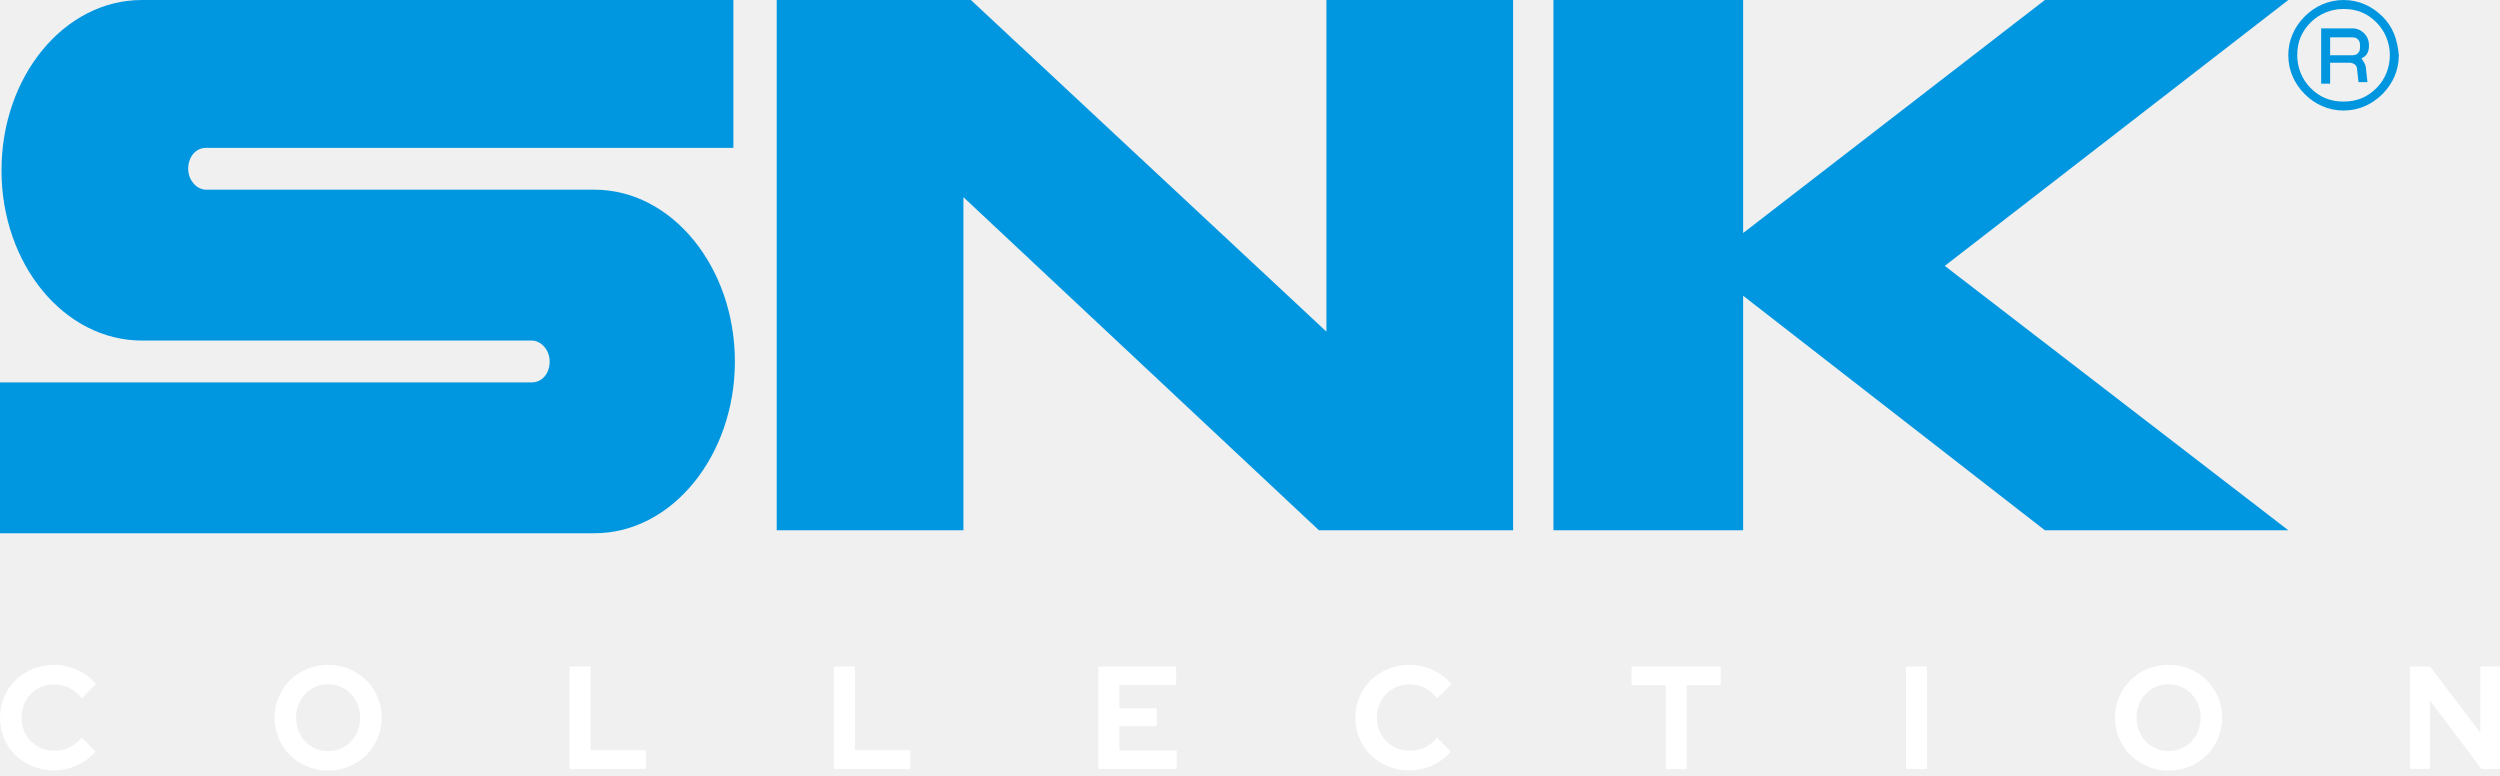
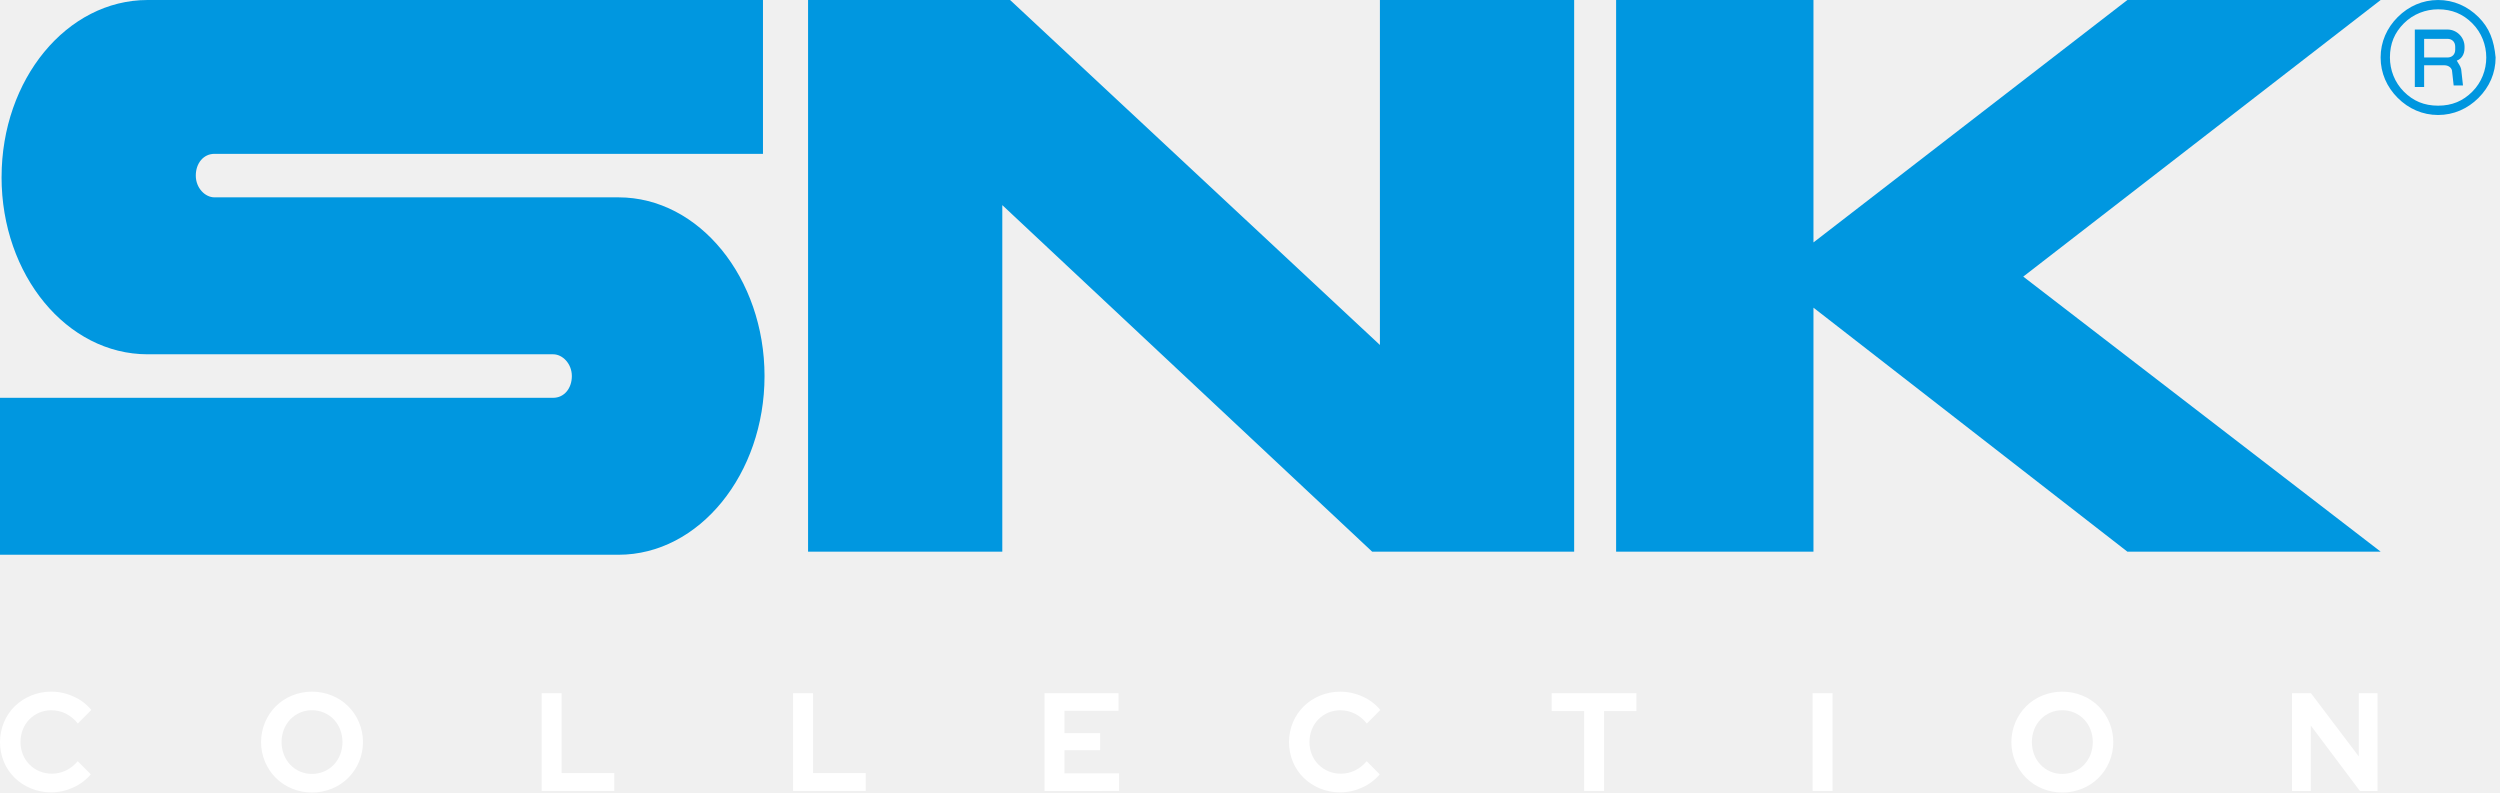
- <svg xmlns="http://www.w3.org/2000/svg" width="361" height="112" viewBox="0 0 361 112" fill="none">
-   <path d="M0.216 24.588C0.216 38.176 9.274 49.176 20.49 49.176H76.784C78.078 49.176 79.372 50.471 79.372 52.196C79.372 53.921 78.294 55.215 76.784 55.215H0V77H85.843C97.058 77 106.117 65.784 106.117 52.196C106.117 38.608 97.058 27.392 85.843 27.392H29.764C28.47 27.392 27.176 26.098 27.176 24.373C27.176 22.647 28.255 21.353 29.764 21.353H105.901V0H20.494C9.278 0 0.219 11 0.219 24.588H0.216Z" fill="#0097E0" />
+ <svg xmlns="http://www.w3.org/2000/svg" width="347" height="110" viewBox="0 0 347 110" fill="none">
+   <path d="M0.216 24.588C0.216 38.176 9.274 49.176 20.49 49.176H76.784C78.078 49.176 79.372 50.471 79.372 52.196C79.372 53.922 78.294 55.215 76.784 55.215H0V77H85.843C97.058 77 106.117 65.784 106.117 52.196C106.117 38.608 97.058 27.392 85.843 27.392H29.764C28.47 27.392 27.176 26.098 27.176 24.373C27.176 22.647 28.255 21.353 29.764 21.353H105.901V0H20.494C9.278 0 0.219 11 0.219 24.588H0.216Z" fill="#0097E0" />
  <path d="M112.159 0V76.57H139.12V28.471L190.454 76.57H218.493V0H191.532V47.883L140.198 0H112.159Z" fill="#0097E0" />
  <path d="M251.709 33.648V0H224.317V76.57H251.709V42.706L295.279 76.57H330.436L280.827 38.393L330.436 0H295.279L251.709 33.648Z" fill="#0097E0" />
  <path fill-rule="evenodd" clip-rule="evenodd" d="M338.409 0C340.565 0 342.504 0.863 344.016 2.372H344.017C345.53 3.882 346.173 5.608 346.391 7.98C346.391 10.137 345.53 12.078 344.017 13.588C342.508 15.098 340.566 15.961 338.41 15.961C336.253 15.961 334.312 15.098 332.802 13.588C331.292 12.078 330.429 10.137 330.429 7.98C330.429 5.823 331.292 3.882 332.802 2.372C334.315 0.863 336.253 0 338.409 0ZM338.409 14.667C340.35 14.667 341.859 14.02 343.154 12.726C344.448 11.431 345.095 9.706 345.095 7.981C345.095 6.255 344.448 4.53 343.154 3.235C341.859 1.941 340.35 1.294 338.409 1.294C336.683 1.294 334.958 1.941 333.663 3.235C332.369 4.53 331.722 6.039 331.722 7.981C331.722 9.706 332.369 11.431 333.663 12.726C334.958 14.02 336.467 14.667 338.409 14.667Z" fill="#0096DF" />
  <path fill-rule="evenodd" clip-rule="evenodd" d="M342.078 6.471V6.686L342.078 6.686C342.078 7.549 341.646 8.196 340.999 8.412C341.059 8.53 341.134 8.649 341.213 8.772C341.42 9.097 341.646 9.452 341.646 9.922L341.862 11.863H340.568L340.352 9.922C340.352 9.49 339.921 9.059 339.274 9.059H336.47V12.078H335.176V4.098H339.705C340.999 4.098 342.078 5.176 342.078 6.471ZM339.705 5.392H336.47V5.392V7.98H339.705C340.352 7.98 340.783 7.549 340.783 6.902V6.47C340.783 5.823 340.352 5.392 339.705 5.392Z" fill="#0096DF" />
-   <path d="M7.79 111.245C8.941 111.243 10.078 110.991 11.121 110.505C12.147 110.052 13.057 109.373 13.784 108.518V108.518L11.8 106.53C11.313 107.116 10.708 107.593 10.025 107.93C9.355 108.255 8.619 108.421 7.874 108.416C7.245 108.423 6.622 108.305 6.039 108.069C5.457 107.833 4.927 107.484 4.48 107.042C4.05 106.609 3.71 106.095 3.48 105.53C3.234 104.93 3.109 104.287 3.115 103.638C3.108 102.983 3.229 102.333 3.47 101.724C3.695 101.158 4.029 100.641 4.452 100.202C4.876 99.767 5.384 99.422 5.945 99.187C6.529 98.939 7.158 98.813 7.793 98.817C8.559 98.814 9.314 98.99 10 99.33C10.709 99.686 11.329 100.195 11.817 100.821V100.821L13.864 98.77C13.144 97.896 12.228 97.204 11.191 96.751C10.125 96.258 8.965 96.002 7.79 96C6.741 95.993 5.701 96.194 4.73 96.592C3.81 96.965 2.97 97.511 2.256 98.2C1.551 98.89 0.99 99.713 0.606 100.621C0.208 101.574 0.002 102.595 0 103.628C-0.001 104.66 0.201 105.682 0.596 106.636C0.975 107.541 1.533 108.361 2.235 109.047C2.95 109.736 3.79 110.282 4.71 110.654C5.687 111.053 6.734 111.254 7.79 111.245V111.245ZM47.367 111.267C48.413 111.275 49.449 111.074 50.416 110.675C51.332 110.304 52.165 109.755 52.867 109.06C53.57 108.365 54.128 107.538 54.51 106.626C54.91 105.679 55.115 104.662 55.115 103.634C55.115 102.606 54.91 101.589 54.51 100.642C54.128 99.731 53.57 98.903 52.867 98.209C52.165 97.514 51.332 96.965 50.416 96.593C48.467 95.804 46.287 95.804 44.338 96.593C43.422 96.965 42.589 97.514 41.886 98.209C41.184 98.903 40.626 99.731 40.244 100.642C39.845 101.589 39.639 102.606 39.639 103.634C39.639 104.662 39.845 105.679 40.244 106.626C40.626 107.538 41.184 108.365 41.886 109.06C42.589 109.755 43.422 110.304 44.338 110.675C45.298 111.072 46.329 111.273 47.368 111.266L47.367 111.267ZM47.367 108.455C46.753 108.46 46.145 108.34 45.58 108.102C45.014 107.864 44.503 107.513 44.078 107.07C43.659 106.626 43.329 106.106 43.107 105.537C42.633 104.309 42.633 102.948 43.107 101.72C43.331 101.156 43.66 100.639 44.078 100.198C44.503 99.756 45.014 99.404 45.58 99.166C46.145 98.928 46.753 98.808 47.367 98.813C47.999 98.808 48.624 98.934 49.205 99.183C49.759 99.418 50.26 99.763 50.677 100.198C51.094 100.639 51.424 101.156 51.648 101.72C52.121 102.948 52.121 104.309 51.648 105.537C51.426 106.106 51.096 106.626 50.677 107.07C50.26 107.505 49.759 107.85 49.205 108.085C48.625 108.333 47.999 108.459 47.368 108.454L47.367 108.455ZM93.272 111.035V108.329H85.272V96.233H82.246V111.033L93.272 111.035ZM131.451 111.035V108.329H123.451V96.233H120.423V111.033L131.451 111.035ZM169.921 111.035V108.371H161.63V104.86H167.04V102.28H161.63V98.9H169.838V96.236H158.6V111.036L169.921 111.035ZM203.505 111.246C204.656 111.245 205.793 110.992 206.836 110.506C207.862 110.053 208.772 109.374 209.499 108.519V108.519L207.514 106.532C207.027 107.118 206.422 107.595 205.739 107.932C205.069 108.257 204.333 108.423 203.588 108.418C202.96 108.425 202.336 108.307 201.754 108.071C201.171 107.835 200.642 107.486 200.195 107.044C199.765 106.612 199.425 106.098 199.195 105.532C198.948 104.932 198.824 104.289 198.829 103.64C198.822 102.985 198.943 102.335 199.185 101.726C199.409 101.16 199.743 100.642 200.166 100.204C200.59 99.769 201.098 99.424 201.659 99.189C202.243 98.941 202.872 98.815 203.507 98.819C204.275 98.816 205.033 98.993 205.721 99.336C206.43 99.692 207.051 100.201 207.538 100.827V100.827L209.585 98.776C208.865 97.902 207.949 97.21 206.912 96.757C205.846 96.265 204.686 96.008 203.512 96.006C202.463 95.999 201.423 96.2 200.452 96.598C199.532 96.971 198.692 97.516 197.977 98.205C197.271 98.895 196.71 99.718 196.326 100.626C195.928 101.579 195.722 102.6 195.721 103.633C195.719 104.665 195.921 105.687 196.316 106.641C196.695 107.546 197.253 108.366 197.955 109.052C198.67 109.741 199.51 110.286 200.43 110.659C201.406 111.056 202.451 111.255 203.505 111.245V111.246ZM243.563 111.035V98.939H248.47V96.232H235.605V98.939H240.534V111.033L243.563 111.035ZM278.253 111.035V96.235H275.225V111.035H278.253ZM313.132 111.268C314.178 111.276 315.214 111.075 316.181 110.676C317.097 110.305 317.93 109.756 318.632 109.061C319.335 108.366 319.893 107.539 320.275 106.627C320.674 105.68 320.88 104.663 320.88 103.635C320.88 102.607 320.674 101.59 320.275 100.643C319.893 99.732 319.335 98.904 318.633 98.21C317.93 97.515 317.097 96.966 316.181 96.594C314.232 95.805 312.053 95.805 310.104 96.594C309.189 96.966 308.356 97.515 307.653 98.21C306.951 98.905 306.393 99.732 306.011 100.643C305.611 101.59 305.405 102.607 305.405 103.635C305.405 104.663 305.611 105.68 306.011 106.627C306.393 107.538 306.951 108.365 307.653 109.06C308.356 109.755 309.189 110.304 310.104 110.676C311.064 111.072 312.093 111.273 313.132 111.266V111.268ZM313.132 108.456C312.504 108.462 311.881 108.336 311.305 108.086C310.754 107.85 310.257 107.504 309.843 107.071C309.423 106.628 309.093 106.107 308.871 105.538C308.397 104.31 308.397 102.949 308.871 101.721C309.095 101.156 309.425 100.64 309.843 100.199C310.257 99.766 310.754 99.421 311.305 99.184C311.881 98.935 312.504 98.809 313.132 98.814C313.763 98.809 314.389 98.935 314.969 99.184C315.524 99.419 316.025 99.764 316.442 100.199C316.86 100.64 317.189 101.157 317.413 101.721C317.887 102.949 317.887 104.31 317.413 105.538C317.191 106.107 316.861 106.627 316.442 107.071C316.025 107.506 315.524 107.851 314.969 108.086C314.389 108.334 313.763 108.46 313.132 108.454V108.456ZM350.871 111.036V101.136L358.327 111.036H361V96.236H358.16V105.814L350.892 96.236H348.009V111.036H350.871Z" fill="white" />
+   <path d="M7.121 109.979C8.173 109.977 9.212 109.746 10.165 109.3C11.104 108.885 11.936 108.262 12.6 107.478V107.478L10.786 105.655C10.341 106.193 9.788 106.63 9.164 106.939C8.551 107.237 7.878 107.389 7.197 107.385C6.623 107.391 6.053 107.283 5.52 107.066C4.988 106.85 4.503 106.53 4.095 106.125C3.702 105.728 3.391 105.257 3.181 104.738C2.955 104.188 2.842 103.598 2.847 103.004C2.841 102.403 2.951 101.807 3.172 101.249C3.377 100.729 3.682 100.255 4.069 99.853C4.457 99.454 4.921 99.138 5.434 98.922C5.968 98.695 6.543 98.579 7.123 98.583C7.823 98.581 8.514 98.742 9.141 99.053C9.789 99.38 10.356 99.847 10.802 100.421V100.421L12.673 98.54C12.015 97.739 11.178 97.104 10.229 96.689C9.255 96.237 8.194 96.002 7.121 96C6.162 95.994 5.211 96.178 4.323 96.543C3.483 96.885 2.715 97.386 2.062 98.017C1.417 98.65 0.904 99.404 0.553 100.237C0.19 101.111 0.002 102.048 9.89504e-06 102.994C-0.002 103.941 0.183 104.878 0.544 105.753C0.891 106.583 1.401 107.334 2.043 107.963C2.696 108.595 3.464 109.095 4.305 109.437C5.199 109.803 6.156 109.987 7.121 109.979V109.979ZM43.299 109.999C44.255 110.006 45.203 109.821 46.086 109.456C46.923 109.115 47.685 108.612 48.327 107.975C48.969 107.338 49.48 106.579 49.829 105.743C50.194 104.875 50.382 103.942 50.382 103C50.382 102.058 50.194 101.125 49.829 100.257C49.48 99.421 48.97 98.662 48.327 98.025C47.685 97.388 46.923 96.885 46.086 96.544C44.304 95.82 42.312 95.82 40.53 96.544C39.693 96.885 38.931 97.388 38.289 98.025C37.647 98.662 37.136 99.421 36.788 100.257C36.423 101.125 36.235 102.058 36.235 103C36.235 103.942 36.423 104.875 36.788 105.743C37.137 106.579 37.647 107.338 38.289 107.975C38.931 108.612 39.693 109.115 40.53 109.456C41.408 109.82 42.35 110.004 43.3 109.998L43.299 109.999ZM43.299 107.42C42.738 107.425 42.182 107.315 41.665 107.097C41.148 106.878 40.681 106.556 40.292 106.151C39.909 105.744 39.608 105.266 39.405 104.745C38.972 103.619 38.972 102.371 39.405 101.245C39.609 100.727 39.911 100.254 40.292 99.849C40.681 99.444 41.148 99.122 41.665 98.903C42.182 98.685 42.738 98.575 43.299 98.579C43.876 98.575 44.449 98.691 44.979 98.919C45.486 99.134 45.944 99.451 46.325 99.849C46.706 100.254 47.008 100.727 47.212 101.245C47.645 102.371 47.645 103.619 47.212 104.745C47.01 105.266 46.708 105.744 46.325 106.151C45.944 106.549 45.486 106.866 44.979 107.081C44.449 107.309 43.877 107.424 43.3 107.42L43.299 107.42ZM85.262 109.786V107.305H77.949V96.214H75.183V109.784L85.262 109.786ZM120.163 109.786V107.305H112.85V96.214H110.082V109.784L120.163 109.786ZM155.329 109.786V107.343H147.75V104.124H152.696V101.758H147.75V98.659H155.253V96.216H144.98V109.787L155.329 109.786ZM186.029 109.98C187.081 109.978 188.12 109.747 189.074 109.301C190.012 108.885 190.844 108.263 191.509 107.479V107.479L189.694 105.657C189.249 106.195 188.696 106.632 188.071 106.941C187.459 107.239 186.786 107.391 186.105 107.387C185.531 107.393 184.961 107.285 184.429 107.068C183.896 106.852 183.412 106.532 183.004 106.127C182.61 105.73 182.299 105.259 182.089 104.74C181.864 104.19 181.75 103.6 181.755 103.005C181.749 102.405 181.859 101.809 182.08 101.25C182.285 100.731 182.59 100.257 182.977 99.855C183.365 99.456 183.829 99.139 184.342 98.924C184.876 98.697 185.451 98.581 186.031 98.585C186.733 98.582 187.426 98.745 188.055 99.059C188.703 99.385 189.27 99.852 189.716 100.426V100.426L191.587 98.546C190.929 97.744 190.092 97.11 189.144 96.694C188.169 96.243 187.109 96.008 186.036 96.006C185.077 95.999 184.126 96.184 183.238 96.549C182.397 96.89 181.629 97.39 180.976 98.022C180.331 98.654 179.818 99.409 179.467 100.242C179.103 101.115 178.915 102.052 178.913 102.999C178.912 103.945 179.097 104.883 179.458 105.757C179.805 106.587 180.314 107.339 180.956 107.968C181.609 108.599 182.377 109.099 183.218 109.441C184.111 109.805 185.066 109.988 186.029 109.979V109.98ZM222.647 109.786V98.695H227.133V96.213H215.373V98.695H219.879V109.784L222.647 109.786ZM254.359 109.786V96.216H251.591V109.786H254.359ZM286.242 110C287.198 110.007 288.146 109.822 289.03 109.457C289.867 109.116 290.628 108.613 291.271 107.976C291.913 107.339 292.423 106.58 292.772 105.744C293.137 104.876 293.325 103.943 293.325 103.001C293.325 102.059 293.137 101.126 292.772 100.257C292.423 99.422 291.913 98.663 291.271 98.026C290.628 97.389 289.867 96.885 289.03 96.545C287.248 95.822 285.256 95.822 283.475 96.545C282.638 96.886 281.877 97.389 281.234 98.027C280.592 98.664 280.082 99.422 279.733 100.257C279.367 101.126 279.179 102.058 279.179 103.001C279.179 103.943 279.367 104.876 279.733 105.744C280.082 106.58 280.592 107.338 281.234 107.975C281.877 108.612 282.638 109.116 283.475 109.457C284.352 109.82 285.293 110.004 286.242 109.998V110ZM286.242 107.421C285.668 107.426 285.099 107.311 284.572 107.082C284.069 106.865 283.614 106.549 283.236 106.151C282.852 105.745 282.55 105.267 282.347 104.746C281.915 103.62 281.915 102.372 282.347 101.246C282.552 100.728 282.854 100.254 283.236 99.85C283.614 99.453 284.069 99.137 284.572 98.92C285.099 98.691 285.668 98.575 286.242 98.58C286.82 98.576 287.391 98.692 287.922 98.92C288.429 99.135 288.887 99.452 289.268 99.85C289.65 100.255 289.951 100.728 290.156 101.246C290.589 102.372 290.589 103.62 290.156 104.746C289.953 105.267 289.652 105.745 289.268 106.151C288.887 106.55 288.429 106.867 287.922 107.082C287.391 107.31 286.819 107.424 286.242 107.42V107.421ZM320.741 109.787V100.709L327.557 109.787H330V96.216H327.404V104.999L320.76 96.216H318.125V109.787H320.741Z" fill="white" />
</svg>
